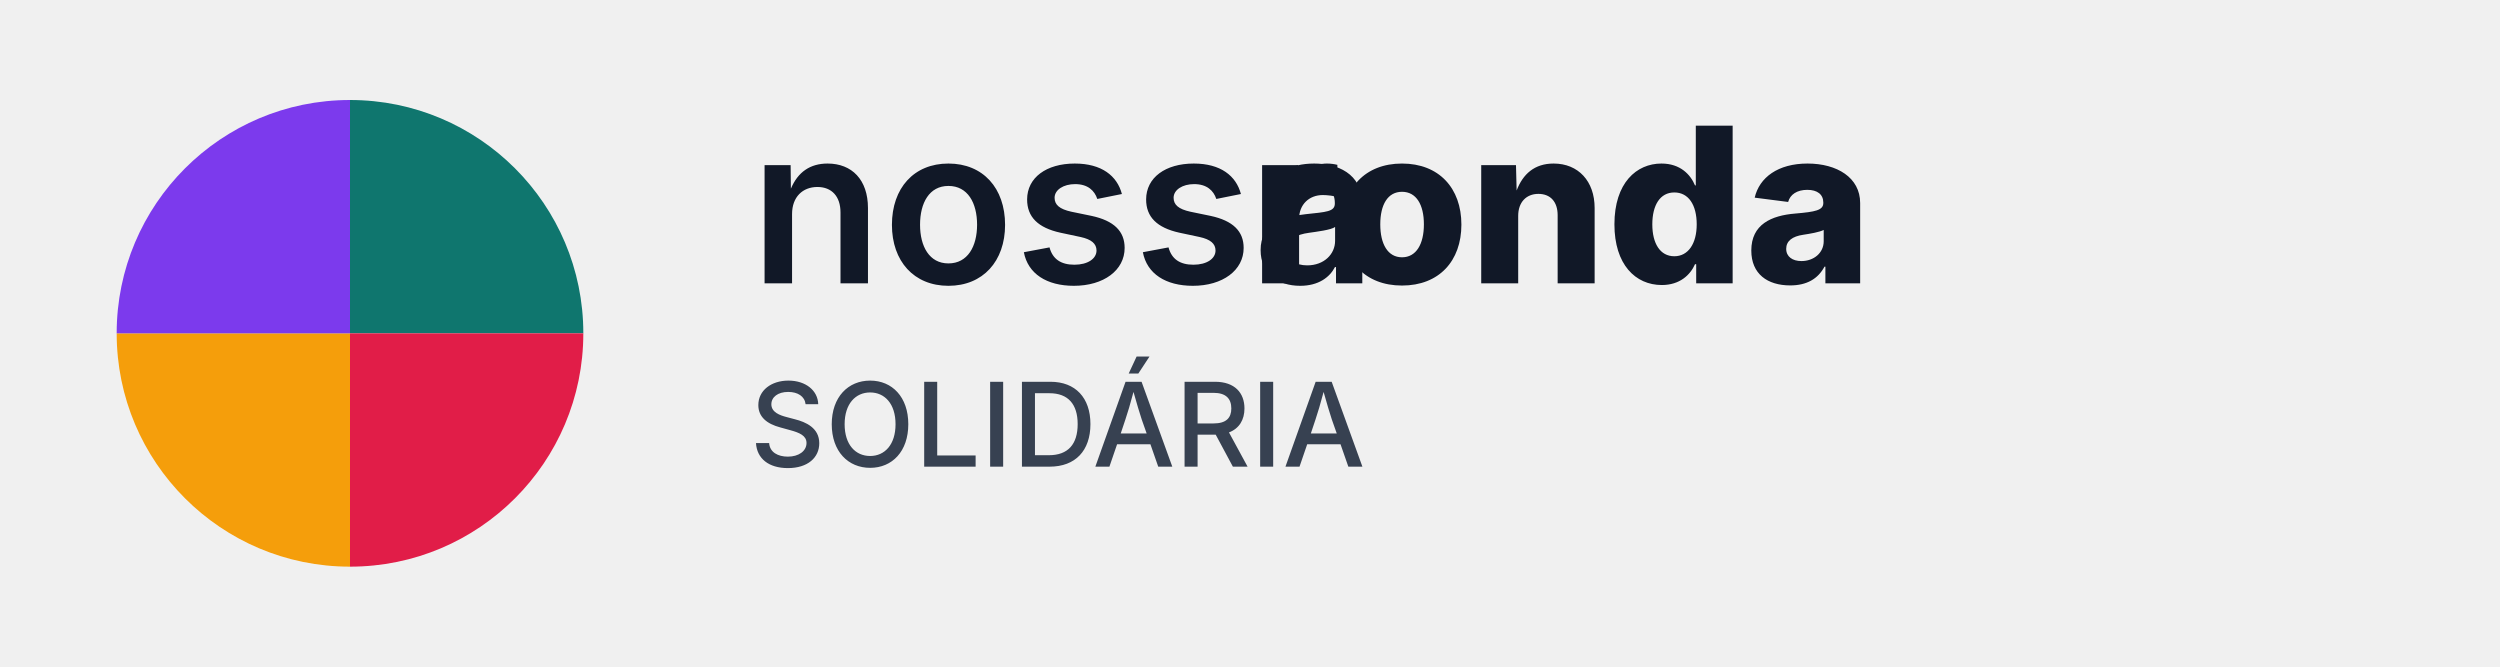
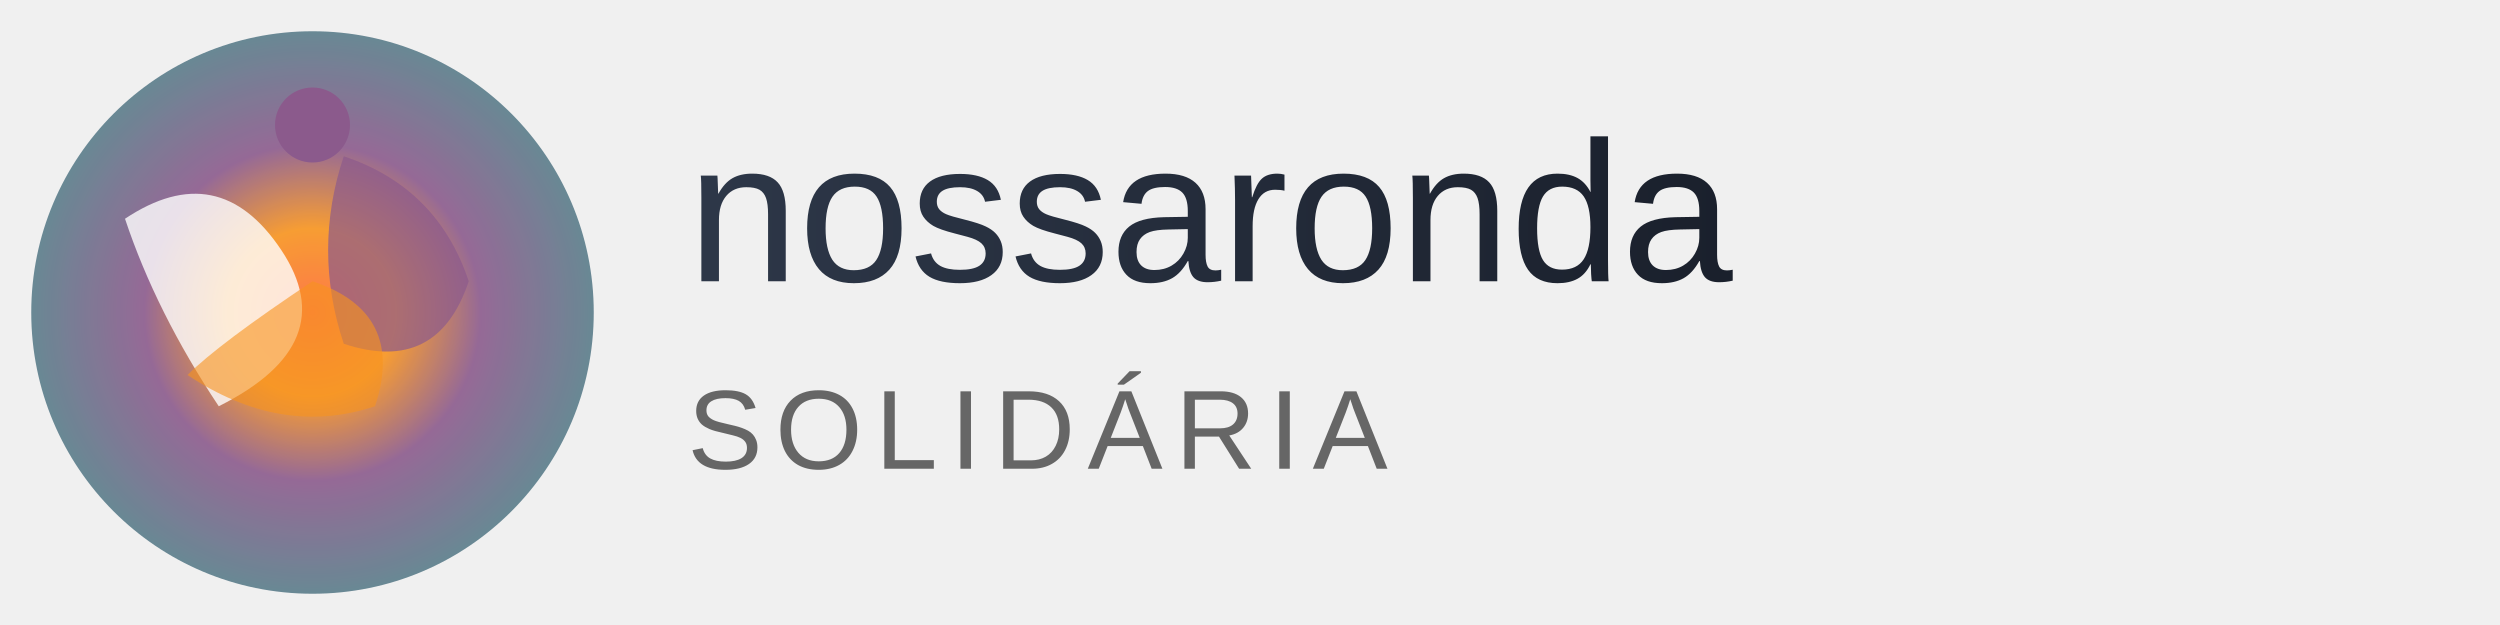
- <svg xmlns="http://www.w3.org/2000/svg" viewBox="0 0 300 80" role="img" aria-label="Nossa Ronda Solidária Logo">
+ <svg xmlns="http://www.w3.org/2000/svg" width="400" height="100" viewBox="0 0 400 100">
  <defs>
-     <style>
-       .text { font-family: Inter, Segoe UI, Arial, sans-serif; }
-     </style>
+     <radialGradient id="mainGradient" cx="50%" cy="50%" r="50%">
+       <stop offset="0%" style="stop-color:#ff6b35;stop-opacity:1" />
+       <stop offset="30%" style="stop-color:#f7931e;stop-opacity:1" />
+       <stop offset="60%" style="stop-color:#8b5a8c;stop-opacity:1" />
+       <stop offset="100%" style="stop-color:#5a7c8a;stop-opacity:1" />
+     </radialGradient>
+     <linearGradient id="textGradient" x1="0%" y1="0%" x2="100%" y2="0%">
+       <stop offset="0%" style="stop-color:#2d3748;stop-opacity:1" />
+       <stop offset="100%" style="stop-color:#1a202c;stop-opacity:1" />
+     </linearGradient>
  </defs>
-   <g transform="translate(12,12)">
-     <circle cx="30" cy="28" r="28" fill="#F3F4F6" />
-     <path d="M30 0 A28 28 0 0 1 58 28 L30 28 Z" fill="#0F766E" />
-     <path d="M30 28 L58 28 A28 28 0 0 1 30 56 Z" fill="#E11D48" />
-     <path d="M30 28 L30 56 A28 28 0 0 1 2 28 Z" fill="#F59E0B" />
-     <path d="M30 28 L2 28 A28 28 0 0 1 30 0 Z" fill="#7C3AED" />
-   </g>
-   <text class="text" x="90" y="34" font-size="26" font-weight="600" fill="#111827">nossa</text>
-   <text class="text" x="150" y="34" font-size="26" font-weight="800" fill="#111827">ronda</text>
-   <text class="text" x="90" y="56" font-size="14" font-weight="500" fill="#374151">SOLIDÁRIA</text>
+   <circle cx="50" cy="50" r="45" fill="url(#mainGradient)" opacity="0.9" />
+   <path d="M20,35 Q35,25 45,40 Q55,55 35,65 Q25,50 20,35 Z" fill="#ffffff" opacity="0.8" />
+   <path d="M55,25 Q70,30 75,45 Q70,60 55,55 Q50,40 55,25 Z" fill="#8b5a8c" opacity="0.7" />
+   <path d="M30,60 Q45,70 60,65 Q65,50 50,45 Q35,55 30,60 Z" fill="#f7931e" opacity="0.6" />
+   <circle cx="50" cy="20" r="6" fill="#8b5a8c" />
+   <text x="110" y="45" font-family="Arial, sans-serif" font-size="32" font-weight="300" fill="url(#textGradient)">nossaronda</text>
+   <text x="110" y="75" font-family="Arial, sans-serif" font-size="18" font-weight="400" fill="#666666" letter-spacing="2px">SOLIDÁRIA</text>
</svg>
